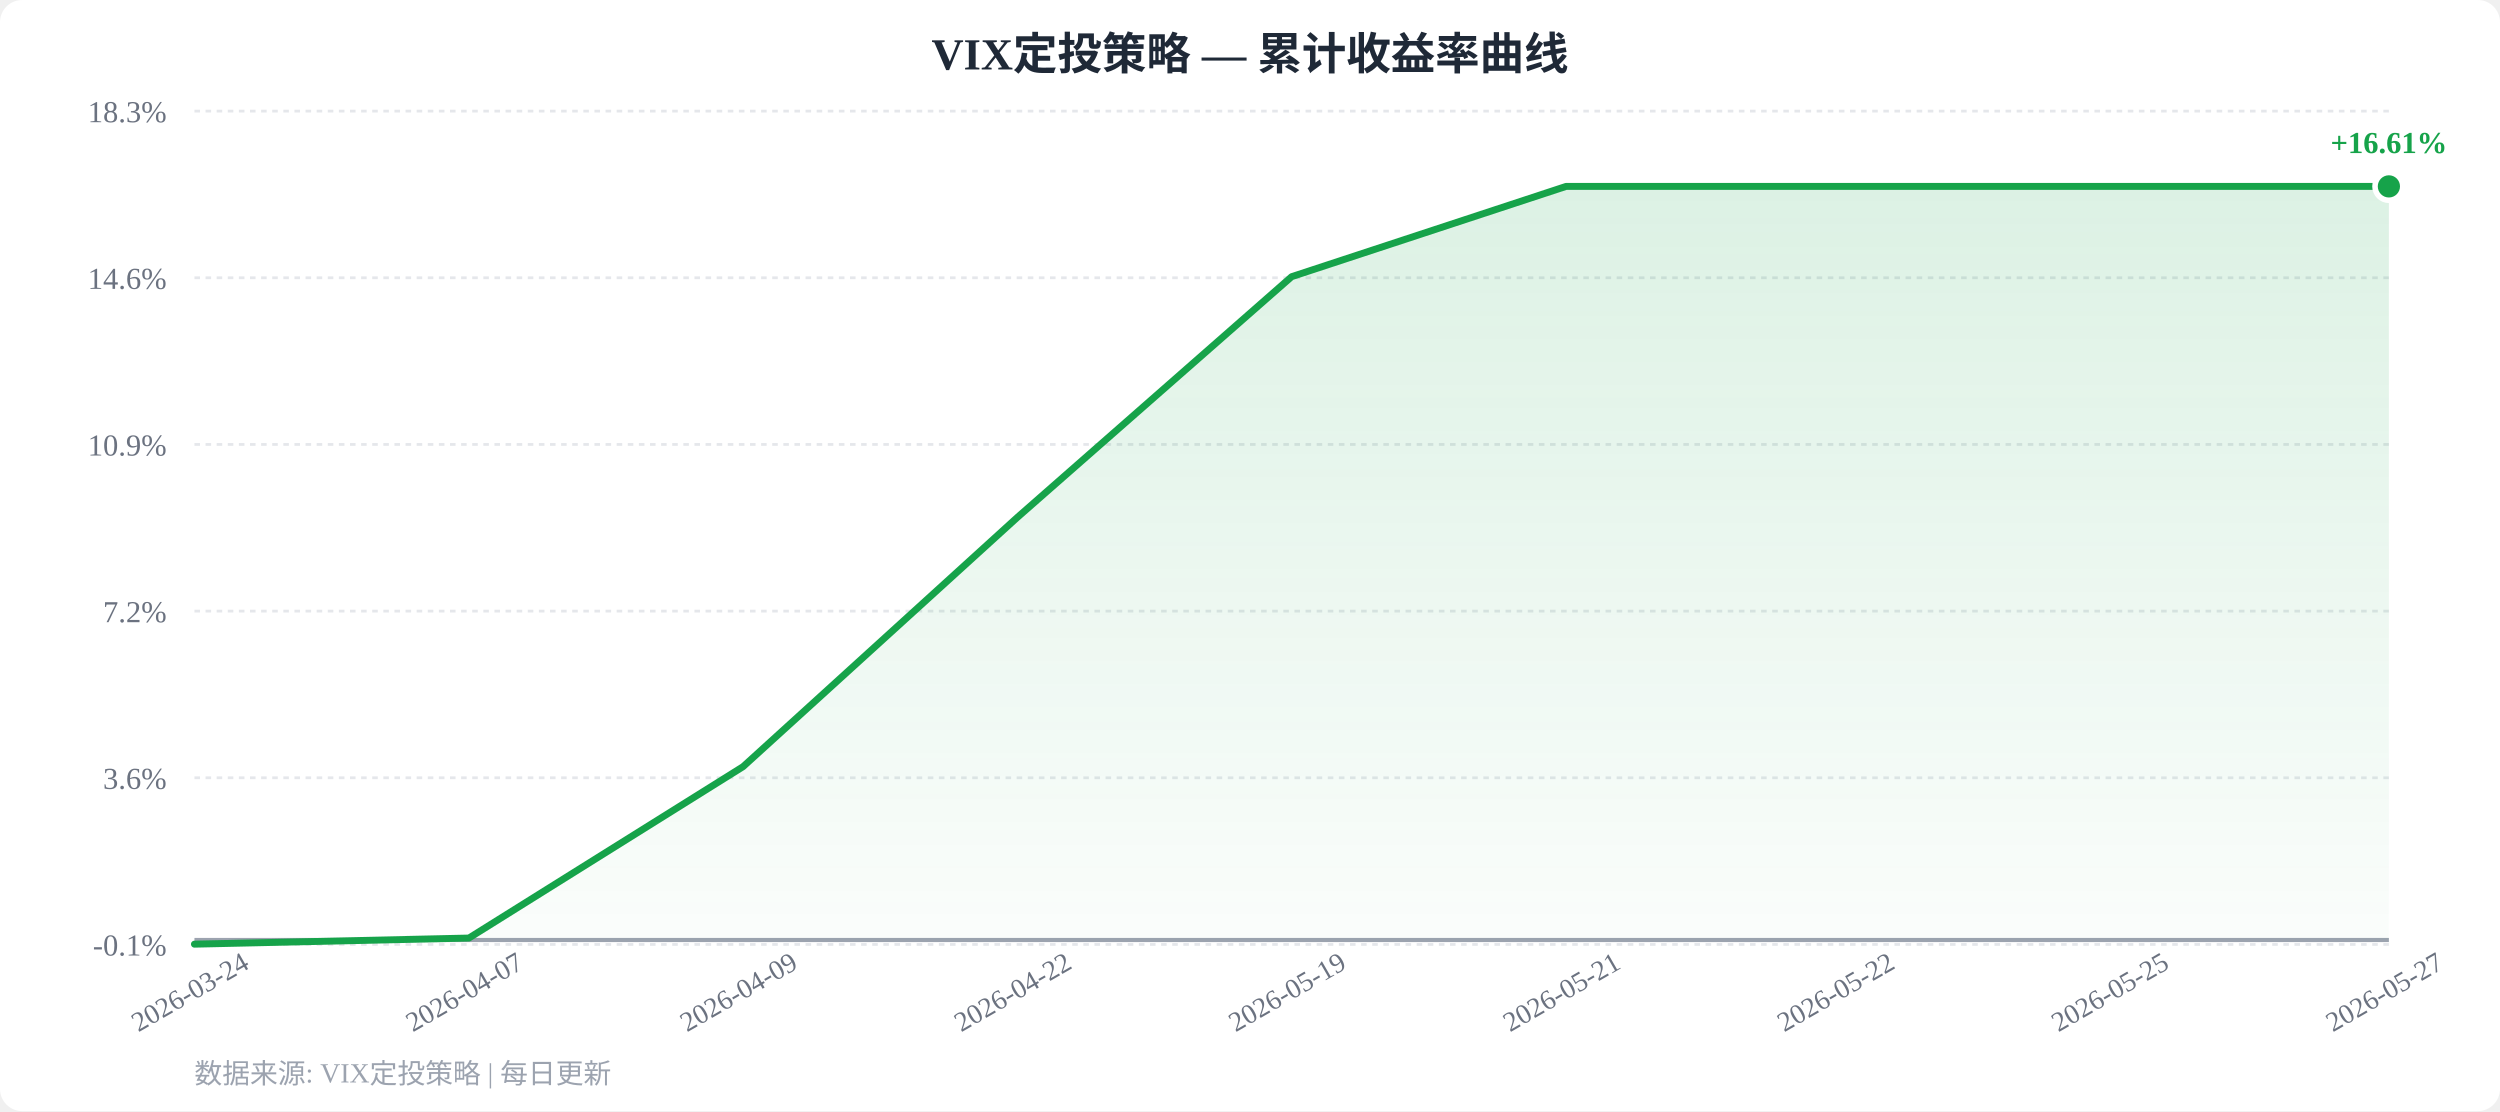
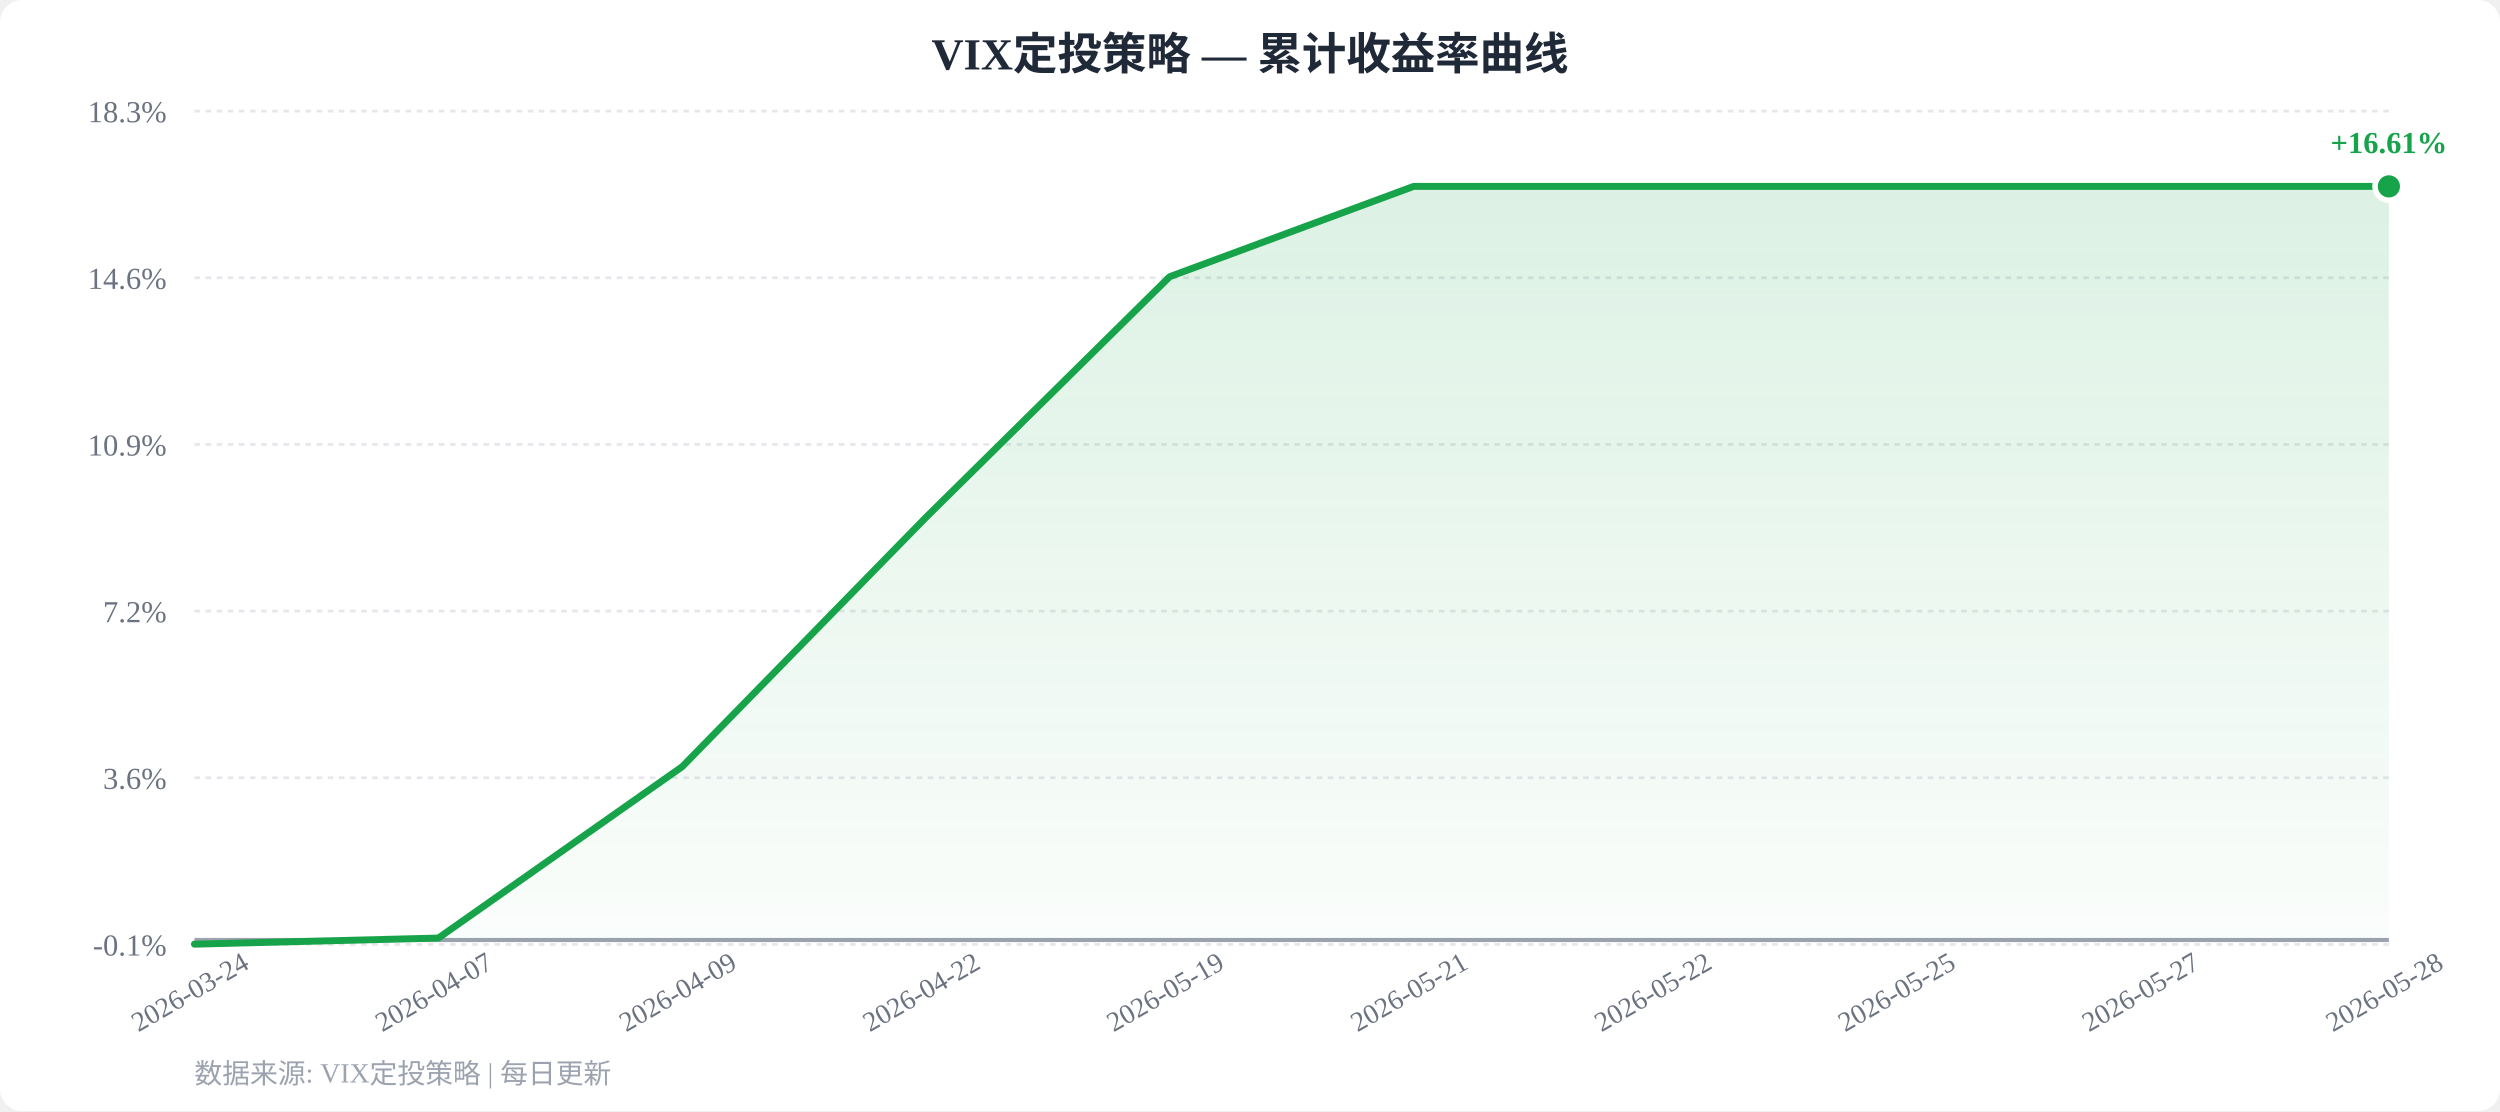
<svg xmlns="http://www.w3.org/2000/svg" viewBox="0 0 900 400" width="100%" height="100%">
  <defs>
    <linearGradient id="areaGradient" x1="0" y1="0" x2="0" y2="1">
      <stop offset="0%" stop-color="#16a34a" stop-opacity="0.15" />
      <stop offset="100%" stop-color="#16a34a" stop-opacity="0.02" />
    </linearGradient>
  </defs>
  <rect width="900" height="400" fill="#ffffff" rx="8" />
  <text x="450.0" y="25" text-anchor="middle" font-size="16" font-weight="bold" fill="#1f2937">VIX定投策略 — 累计收益率曲线</text>
  <line x1="70" y1="340.0" x2="860" y2="340.0" stroke="#e5e7eb" stroke-width="1" stroke-dasharray="2,2" />
  <line x1="70" y1="280.0" x2="860" y2="280.0" stroke="#e5e7eb" stroke-width="1" stroke-dasharray="2,2" />
  <line x1="70" y1="220.0" x2="860" y2="220.0" stroke="#e5e7eb" stroke-width="1" stroke-dasharray="2,2" />
  <line x1="70" y1="160.0" x2="860" y2="160.0" stroke="#e5e7eb" stroke-width="1" stroke-dasharray="2,2" />
  <line x1="70" y1="100.0" x2="860" y2="100.0" stroke="#e5e7eb" stroke-width="1" stroke-dasharray="2,2" />
  <line x1="70" y1="40.0" x2="860" y2="40.0" stroke="#e5e7eb" stroke-width="1" stroke-dasharray="2,2" />
  <line x1="70" y1="338.4" x2="860" y2="338.4" stroke="#9ca3af" stroke-width="1.5" />
-   <path d="M70.0,339.9 L168.8,337.7 L267.5,276.0 L366.2,186.3 L465.0,99.6 L563.8,67.1 L662.5,67.1 L761.2,67.1 L860.0,67.1 L860.0,338.4 L70.0,338.4 Z" fill="url(#areaGradient)" stroke="none" />
-   <path d="M70.0,339.9 L168.8,337.7 L267.5,276.0 L366.2,186.3 L465.0,99.6 L563.8,67.1 L662.5,67.1 L761.2,67.1 L860.0,67.1" fill="none" stroke="#16a34a" stroke-width="2.5" stroke-linejoin="round" stroke-linecap="round" />
+   <path d="M70.0,339.9 L157.8,337.7 L245.6,276.0 L333.3,186.3 L421.1,99.6 L508.9,67.1 L596.7,67.1 L684.4,67.1 L772.2,67.1 L860.0,67.1 L860.0,338.4 L70.0,338.4 Z" fill="url(#areaGradient)" stroke="none" />
+   <path d="M70.0,339.9 L157.8,337.7 L245.6,276.0 L333.3,186.3 L421.1,99.6 L508.9,67.1 L596.7,67.1 L684.4,67.1 L772.2,67.1 L860.0,67.1" fill="none" stroke="#16a34a" stroke-width="2.5" stroke-linejoin="round" stroke-linecap="round" />
  <circle cx="860.0" cy="67.1" r="5" fill="#16a34a" stroke="#ffffff" stroke-width="2" />
  <text x="860.0" y="55.1" text-anchor="middle" font-size="11" font-weight="bold" fill="#16a34a">+16.61%</text>
  <text x="60" y="344.0" text-anchor="end" font-size="11" fill="#6b7280">-0.1%</text>
  <text x="60" y="284.0" text-anchor="end" font-size="11" fill="#6b7280">3.6%</text>
  <text x="60" y="224.0" text-anchor="end" font-size="11" fill="#6b7280">7.2%</text>
  <text x="60" y="164.0" text-anchor="end" font-size="11" fill="#6b7280">10.9%</text>
  <text x="60" y="104.0" text-anchor="end" font-size="11" fill="#6b7280">14.6%</text>
  <text x="60" y="44.0" text-anchor="end" font-size="11" fill="#6b7280">18.3%</text>
  <text x="70.0" y="360" text-anchor="middle" font-size="10" fill="#6b7280" transform="rotate(-30 70.0,360)">2026-03-24</text>
-   <text x="168.8" y="360" text-anchor="middle" font-size="10" fill="#6b7280" transform="rotate(-30 168.8,360)">2026-04-07</text>
-   <text x="267.5" y="360" text-anchor="middle" font-size="10" fill="#6b7280" transform="rotate(-30 267.5,360)">2026-04-09</text>
-   <text x="366.2" y="360" text-anchor="middle" font-size="10" fill="#6b7280" transform="rotate(-30 366.2,360)">2026-04-22</text>
-   <text x="465.0" y="360" text-anchor="middle" font-size="10" fill="#6b7280" transform="rotate(-30 465.0,360)">2026-05-19</text>
-   <text x="563.8" y="360" text-anchor="middle" font-size="10" fill="#6b7280" transform="rotate(-30 563.8,360)">2026-05-21</text>
-   <text x="662.5" y="360" text-anchor="middle" font-size="10" fill="#6b7280" transform="rotate(-30 662.5,360)">2026-05-22</text>
-   <text x="761.2" y="360" text-anchor="middle" font-size="10" fill="#6b7280" transform="rotate(-30 761.2,360)">2026-05-25</text>
-   <text x="860.0" y="360" text-anchor="middle" font-size="10" fill="#6b7280" transform="rotate(-30 860.0,360)">2026-05-27</text>
+   <text x="157.8" y="360" text-anchor="middle" font-size="10" fill="#6b7280" transform="rotate(-30 157.8,360)">2026-04-07</text>
+   <text x="245.6" y="360" text-anchor="middle" font-size="10" fill="#6b7280" transform="rotate(-30 245.6,360)">2026-04-09</text>
+   <text x="333.3" y="360" text-anchor="middle" font-size="10" fill="#6b7280" transform="rotate(-30 333.3,360)">2026-04-22</text>
+   <text x="421.1" y="360" text-anchor="middle" font-size="10" fill="#6b7280" transform="rotate(-30 421.1,360)">2026-05-19</text>
+   <text x="508.9" y="360" text-anchor="middle" font-size="10" fill="#6b7280" transform="rotate(-30 508.9,360)">2026-05-21</text>
+   <text x="596.7" y="360" text-anchor="middle" font-size="10" fill="#6b7280" transform="rotate(-30 596.7,360)">2026-05-22</text>
+   <text x="684.4" y="360" text-anchor="middle" font-size="10" fill="#6b7280" transform="rotate(-30 684.4,360)">2026-05-25</text>
+   <text x="772.2" y="360" text-anchor="middle" font-size="10" fill="#6b7280" transform="rotate(-30 772.2,360)">2026-05-27</text>
+   <text x="860.0" y="360" text-anchor="middle" font-size="10" fill="#6b7280" transform="rotate(-30 860.0,360)">2026-05-28</text>
  <text x="70" y="390" font-size="10" fill="#9ca3af">数据来源: VIX定投策略 | 每日更新</text>
</svg>
